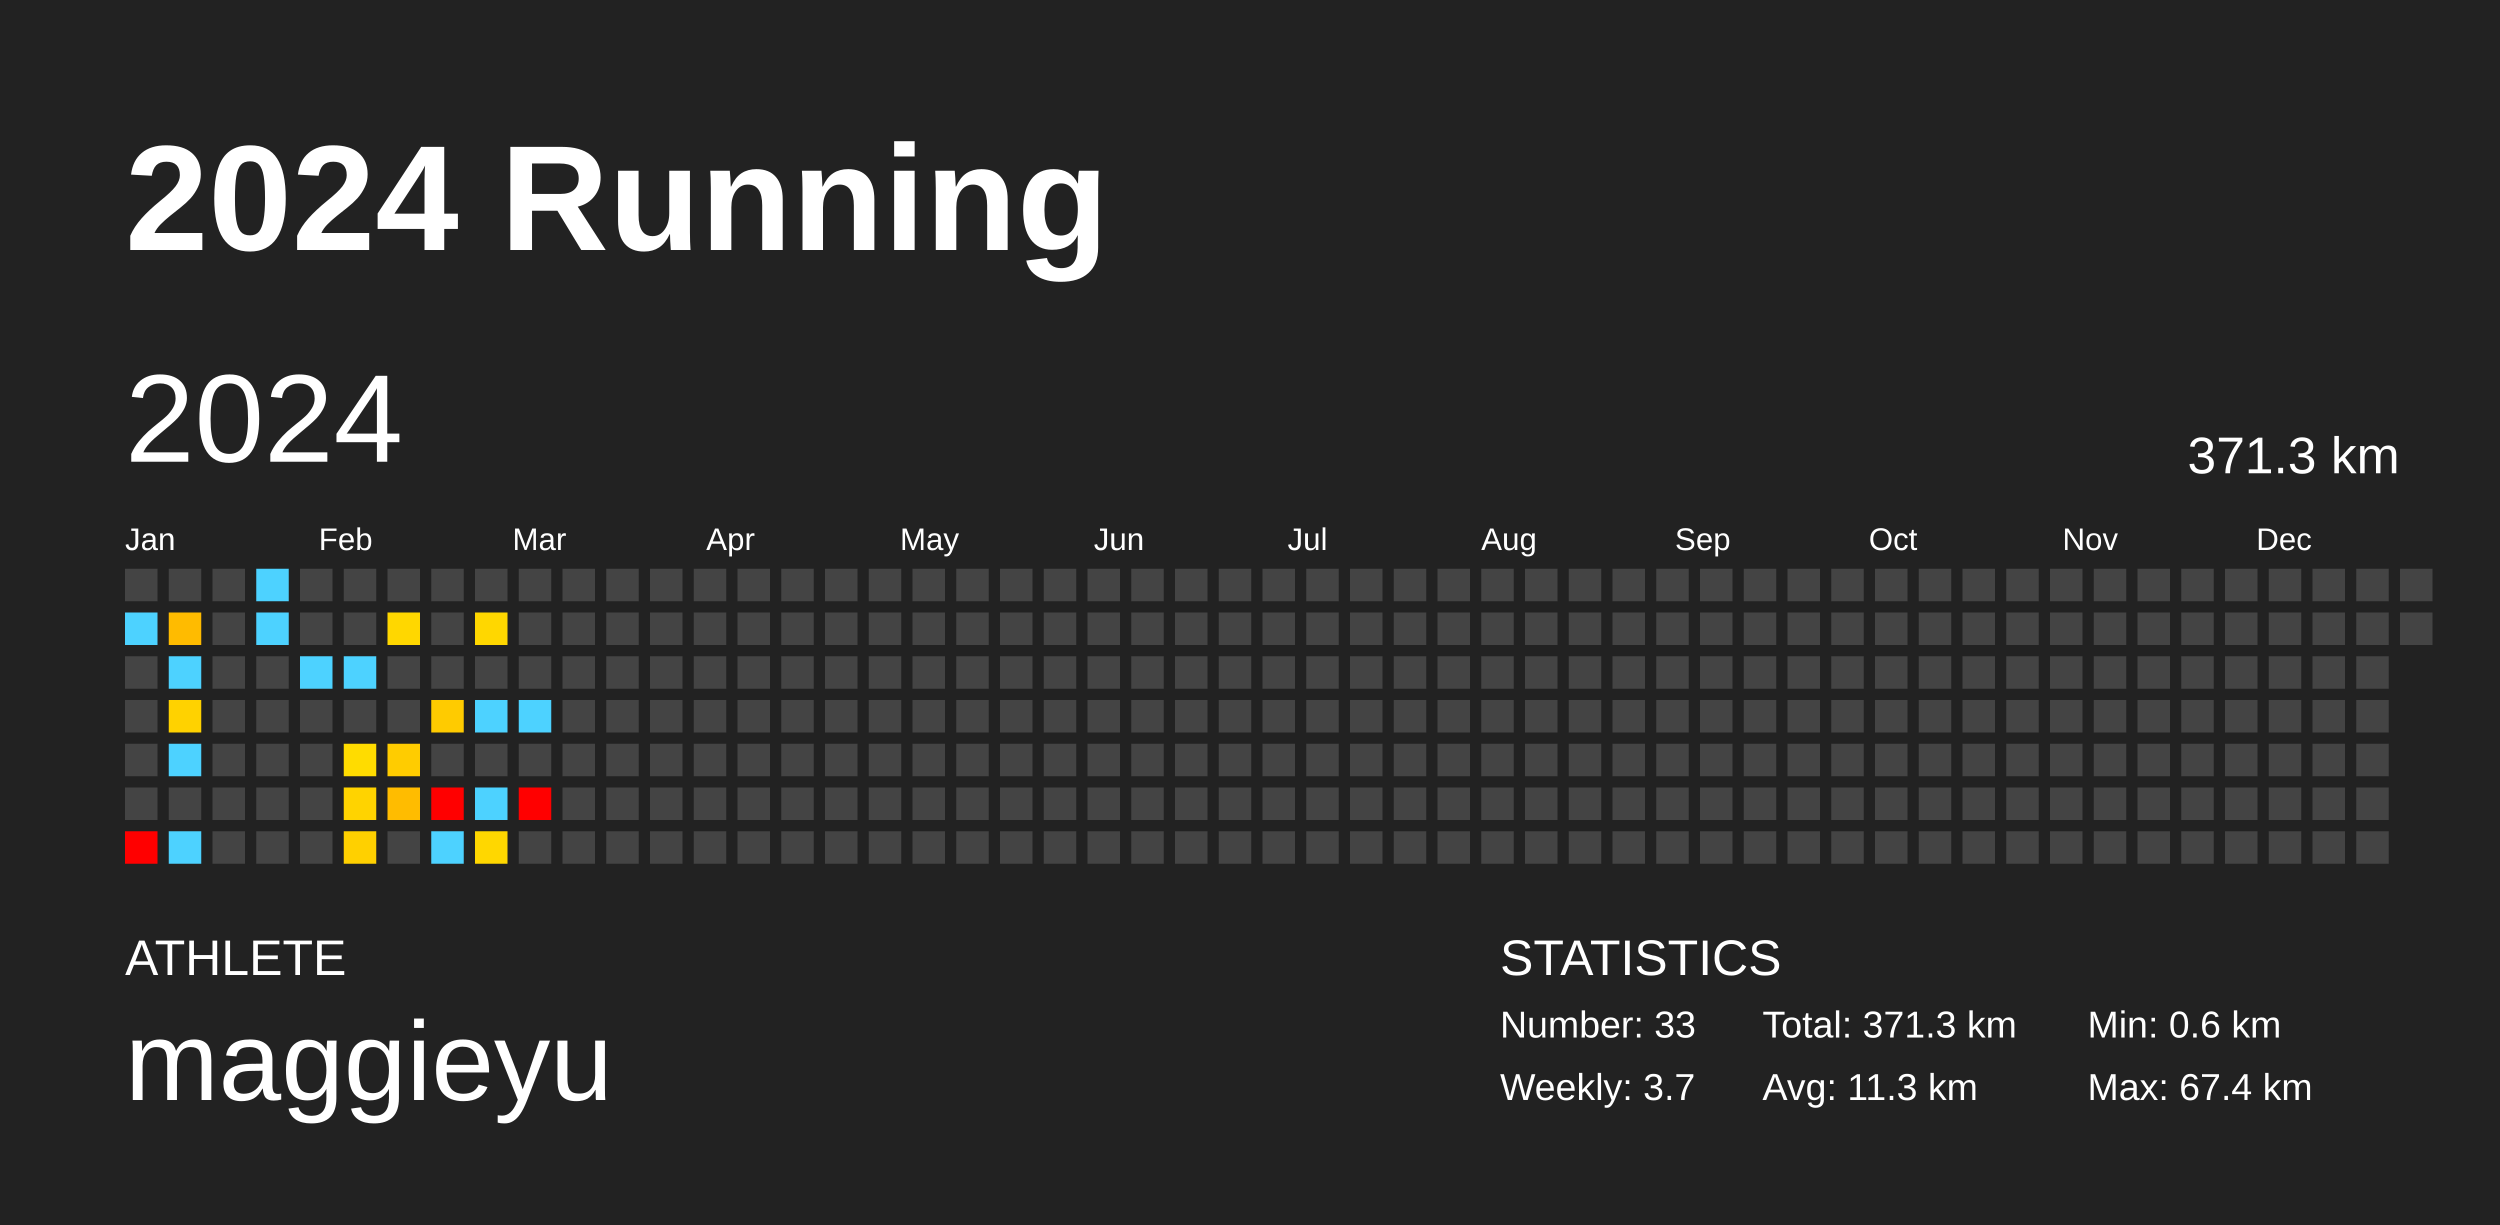
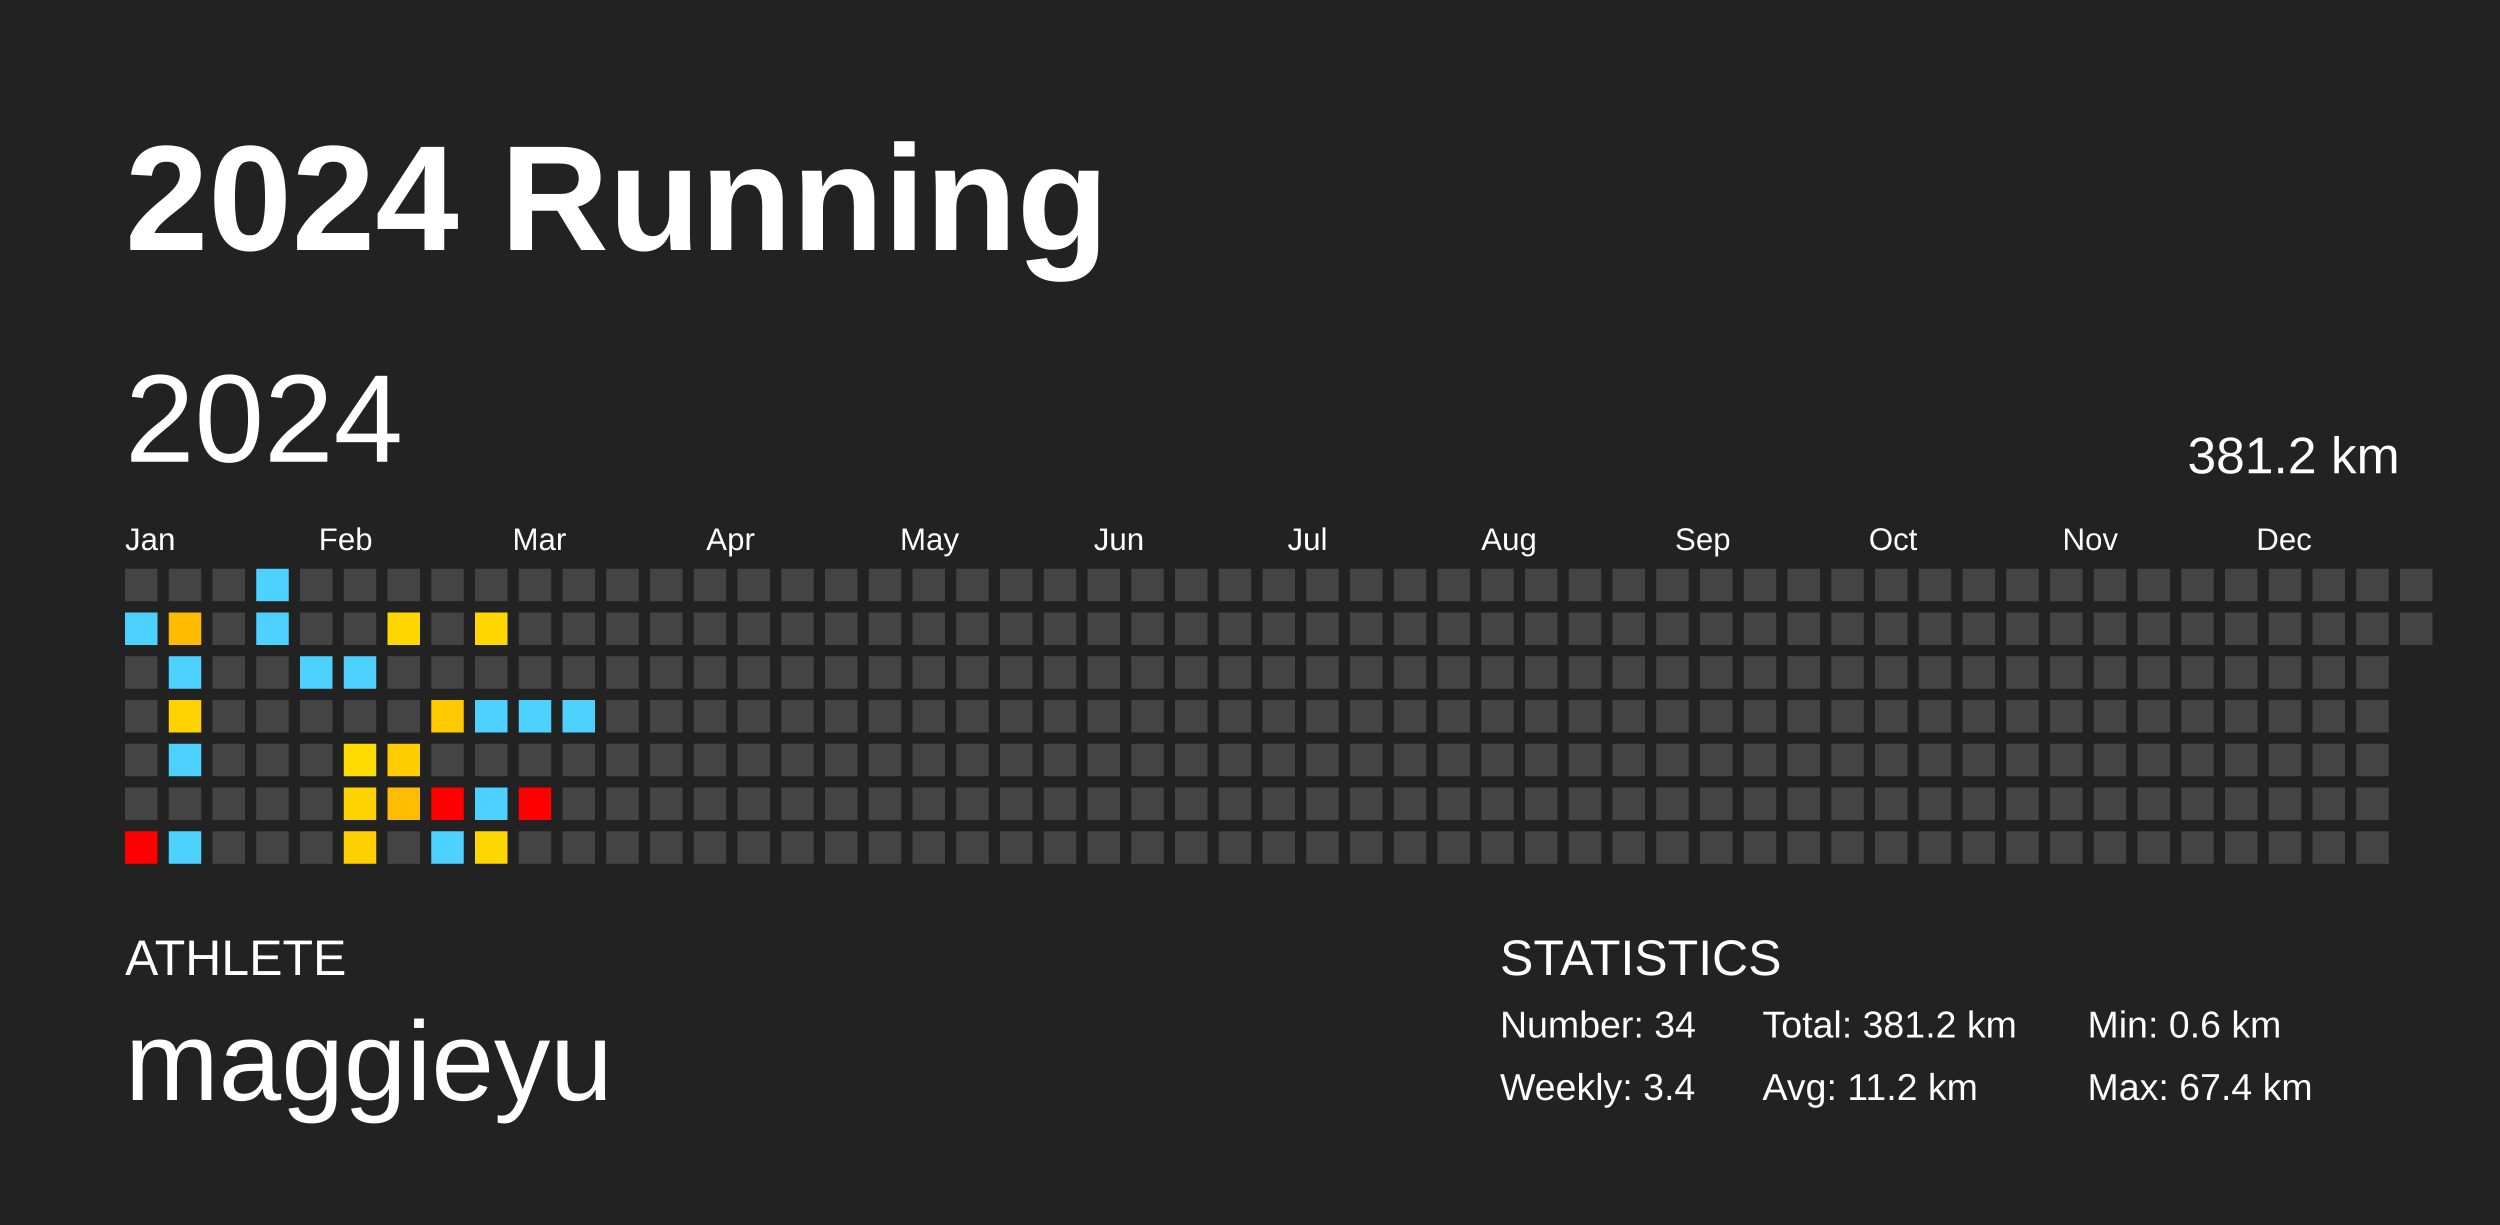
<svg xmlns="http://www.w3.org/2000/svg" baseProfile="full" height="98mm" version="1.1" viewBox="0,0,200,98" width="200mm">
  <defs />
  <rect fill="#222222" height="98" width="200" x="0" y="0" />
  <text fill="#FFFFFF" style="font-size:12px; font-family:Arial; font-weight:bold;" x="10" y="20">2024 Running</text>
  <text fill="#FFFFFF" style="font-size:4px; font-family:Arial" x="10" y="78">ATHLETE</text>
  <text fill="#FFFFFF" style="font-size:9px; font-family:Arial" x="10" y="88">maggieyu</text>
  <text fill="#FFFFFF" style="font-size:4px; font-family:Arial" x="120" y="78">STATISTICS</text>
-   <text fill="#FFFFFF" style="font-size:3px; font-family:Arial" x="120" y="83">Number: 33</text>
-   <text fill="#FFFFFF" style="font-size:3px; font-family:Arial" x="120" y="88">Weekly: 3.7</text>
-   <text fill="#FFFFFF" style="font-size:3px; font-family:Arial" x="141" y="83">Total: 371.3 km</text>
-   <text fill="#FFFFFF" style="font-size:3px; font-family:Arial" x="141" y="88">Avg: 11.3 km</text>
+   <text fill="#FFFFFF" style="font-size:3px; font-family:Arial" x="120" y="83">Number: 34</text>
+   <text fill="#FFFFFF" style="font-size:3px; font-family:Arial" x="120" y="88">Weekly: 3.4</text>
+   <text fill="#FFFFFF" style="font-size:3px; font-family:Arial" x="141" y="83">Total: 381.2 km</text>
+   <text fill="#FFFFFF" style="font-size:3px; font-family:Arial" x="141" y="88">Avg: 11.2 km</text>
  <text fill="#FFFFFF" style="font-size:3px; font-family:Arial" x="167" y="83">Min: 0.6 km</text>
  <text fill="#FFFFFF" style="font-size:3px; font-family:Arial" x="167" y="88">Max: 67.4 km</text>
  <text dominant-baseline="hanging" fill="#FFFFFF" style="font-size:10.0px; font-family:Arial;" x="10" y="30">2024</text>
-   <text dominant-baseline="hanging" fill="#FFFFFF" style="font-size:4.125px; font-family:Arial;" x="175" y="35">371.3 km</text>
+   <text dominant-baseline="hanging" fill="#FFFFFF" style="font-size:4.125px; font-family:Arial;" x="175" y="35">381.2 km</text>
  <text fill="#FFFFFF" style="font-size:2.5px; font-family:Arial" x="10.0" y="44">Jan</text>
  <text fill="#FFFFFF" style="font-size:2.5px; font-family:Arial" x="25.5" y="44">Feb</text>
  <text fill="#FFFFFF" style="font-size:2.5px; font-family:Arial" x="41.0" y="44">Mar</text>
  <text fill="#FFFFFF" style="font-size:2.5px; font-family:Arial" x="56.5" y="44">Apr</text>
  <text fill="#FFFFFF" style="font-size:2.5px; font-family:Arial" x="72.0" y="44">May</text>
  <text fill="#FFFFFF" style="font-size:2.5px; font-family:Arial" x="87.5" y="44">Jun</text>
  <text fill="#FFFFFF" style="font-size:2.5px; font-family:Arial" x="103.0" y="44">Jul</text>
  <text fill="#FFFFFF" style="font-size:2.5px; font-family:Arial" x="118.5" y="44">Aug</text>
  <text fill="#FFFFFF" style="font-size:2.5px; font-family:Arial" x="134.0" y="44">Sep</text>
  <text fill="#FFFFFF" style="font-size:2.5px; font-family:Arial" x="149.5" y="44">Oct</text>
  <text fill="#FFFFFF" style="font-size:2.5px; font-family:Arial" x="165.0" y="44">Nov</text>
  <text fill="#FFFFFF" style="font-size:2.5px; font-family:Arial" x="180.5" y="44">Dec</text>
  <rect fill="#444444" height="2.6" width="2.6" x="10.0" y="45.5" />
  <rect fill="#4dd2ff" height="2.6" width="2.6" x="10.0" y="49.0" />
  <rect fill="#444444" height="2.6" width="2.6" x="10.0" y="52.5" />
  <rect fill="#444444" height="2.6" width="2.6" x="10.0" y="56.0" />
  <rect fill="#444444" height="2.6" width="2.6" x="10.0" y="59.5" />
  <rect fill="#444444" height="2.6" width="2.6" x="10.0" y="63.0" />
  <rect fill="red" height="2.6" width="2.6" x="10.0" y="66.5" />
  <rect fill="#444444" height="2.6" width="2.6" x="13.5" y="45.5" />
  <rect fill="#ffbb00" height="2.6" width="2.6" x="13.5" y="49.0" />
  <rect fill="#4dd2ff" height="2.6" width="2.6" x="13.5" y="52.5" />
  <rect fill="#ffd200" height="2.6" width="2.6" x="13.5" y="56.0" />
  <rect fill="#4dd2ff" height="2.6" width="2.6" x="13.5" y="59.5" />
  <rect fill="#444444" height="2.6" width="2.6" x="13.5" y="63.0" />
  <rect fill="#4dd2ff" height="2.6" width="2.6" x="13.5" y="66.5" />
  <rect fill="#444444" height="2.6" width="2.6" x="17.0" y="45.5" />
  <rect fill="#444444" height="2.6" width="2.6" x="17.0" y="49.0" />
  <rect fill="#444444" height="2.6" width="2.6" x="17.0" y="52.5" />
  <rect fill="#444444" height="2.6" width="2.6" x="17.0" y="56.0" />
  <rect fill="#444444" height="2.6" width="2.6" x="17.0" y="59.5" />
  <rect fill="#444444" height="2.6" width="2.6" x="17.0" y="63.0" />
  <rect fill="#444444" height="2.6" width="2.6" x="17.0" y="66.5" />
  <rect fill="#4dd2ff" height="2.6" width="2.6" x="20.5" y="45.5" />
  <rect fill="#4dd2ff" height="2.6" width="2.6" x="20.5" y="49.0" />
  <rect fill="#444444" height="2.6" width="2.6" x="20.5" y="52.5" />
  <rect fill="#444444" height="2.6" width="2.6" x="20.5" y="56.0" />
  <rect fill="#444444" height="2.6" width="2.6" x="20.5" y="59.5" />
  <rect fill="#444444" height="2.6" width="2.6" x="20.5" y="63.0" />
  <rect fill="#444444" height="2.6" width="2.6" x="20.5" y="66.5" />
  <rect fill="#444444" height="2.6" width="2.6" x="24.0" y="45.5" />
  <rect fill="#444444" height="2.6" width="2.6" x="24.0" y="49.0" />
  <rect fill="#4dd2ff" height="2.6" width="2.6" x="24.0" y="52.5" />
  <rect fill="#444444" height="2.6" width="2.6" x="24.0" y="56.0" />
  <rect fill="#444444" height="2.6" width="2.6" x="24.0" y="59.5" />
  <rect fill="#444444" height="2.6" width="2.6" x="24.0" y="63.0" />
  <rect fill="#444444" height="2.6" width="2.6" x="24.0" y="66.5" />
  <rect fill="#444444" height="2.6" width="2.6" x="27.5" y="45.5" />
  <rect fill="#444444" height="2.6" width="2.6" x="27.5" y="49.0" />
  <rect fill="#4dd2ff" height="2.6" width="2.6" x="27.5" y="52.5" />
  <rect fill="#444444" height="2.6" width="2.6" x="27.5" y="56.0" />
  <rect fill="#ffdc00" height="2.6" width="2.6" x="27.5" y="59.5" />
  <rect fill="#ffd300" height="2.6" width="2.6" x="27.5" y="63.0" />
  <rect fill="#ffd000" height="2.6" width="2.6" x="27.5" y="66.5" />
  <rect fill="#444444" height="2.6" width="2.6" x="31.0" y="45.5" />
  <rect fill="#ffd700" height="2.6" width="2.6" x="31.0" y="49.0" />
  <rect fill="#444444" height="2.6" width="2.6" x="31.0" y="52.5" />
  <rect fill="#444444" height="2.6" width="2.6" x="31.0" y="56.0" />
  <rect fill="#ffcc00" height="2.6" width="2.6" x="31.0" y="59.5" />
  <rect fill="#ffbc00" height="2.6" width="2.6" x="31.0" y="63.0" />
  <rect fill="#444444" height="2.6" width="2.6" x="31.0" y="66.5" />
  <rect fill="#444444" height="2.6" width="2.6" x="34.5" y="45.5" />
  <rect fill="#444444" height="2.6" width="2.6" x="34.5" y="49.0" />
  <rect fill="#444444" height="2.6" width="2.6" x="34.5" y="52.5" />
  <rect fill="#ffcb00" height="2.6" width="2.6" x="34.5" y="56.0" />
  <rect fill="#444444" height="2.6" width="2.6" x="34.5" y="59.5" />
  <rect fill="red" height="2.6" width="2.6" x="34.5" y="63.0" />
  <rect fill="#4dd2ff" height="2.6" width="2.6" x="34.5" y="66.5" />
  <rect fill="#444444" height="2.6" width="2.6" x="38.0" y="45.5" />
  <rect fill="#ffd700" height="2.6" width="2.6" x="38.0" y="49.0" />
  <rect fill="#444444" height="2.6" width="2.6" x="38.0" y="52.5" />
  <rect fill="#4dd2ff" height="2.6" width="2.6" x="38.0" y="56.0" />
  <rect fill="#444444" height="2.6" width="2.6" x="38.0" y="59.5" />
  <rect fill="#4dd2ff" height="2.6" width="2.6" x="38.0" y="63.0" />
  <rect fill="#ffd700" height="2.6" width="2.6" x="38.0" y="66.5" />
  <rect fill="#444444" height="2.6" width="2.6" x="41.5" y="45.5" />
  <rect fill="#444444" height="2.6" width="2.6" x="41.5" y="49.0" />
  <rect fill="#444444" height="2.6" width="2.6" x="41.5" y="52.5" />
  <rect fill="#4dd2ff" height="2.6" width="2.6" x="41.5" y="56.0" />
  <rect fill="#444444" height="2.6" width="2.6" x="41.5" y="59.5" />
  <rect fill="red" height="2.6" width="2.6" x="41.5" y="63.0" />
  <rect fill="#444444" height="2.6" width="2.6" x="41.5" y="66.5" />
  <rect fill="#444444" height="2.6" width="2.6" x="45.0" y="45.5" />
  <rect fill="#444444" height="2.6" width="2.6" x="45.0" y="49.0" />
  <rect fill="#444444" height="2.6" width="2.6" x="45.0" y="52.5" />
-   <rect fill="#444444" height="2.6" width="2.6" x="45.0" y="56.0" />
+   <rect fill="#4dd2ff" height="2.6" width="2.6" x="45.0" y="56.0" />
  <rect fill="#444444" height="2.6" width="2.6" x="45.0" y="59.5" />
  <rect fill="#444444" height="2.6" width="2.6" x="45.0" y="63.0" />
  <rect fill="#444444" height="2.6" width="2.6" x="45.0" y="66.5" />
  <rect fill="#444444" height="2.6" width="2.6" x="48.5" y="45.5" />
  <rect fill="#444444" height="2.6" width="2.6" x="48.5" y="49.0" />
  <rect fill="#444444" height="2.6" width="2.6" x="48.5" y="52.5" />
  <rect fill="#444444" height="2.6" width="2.6" x="48.5" y="56.0" />
  <rect fill="#444444" height="2.6" width="2.6" x="48.5" y="59.5" />
  <rect fill="#444444" height="2.6" width="2.6" x="48.5" y="63.0" />
  <rect fill="#444444" height="2.6" width="2.6" x="48.5" y="66.5" />
  <rect fill="#444444" height="2.6" width="2.6" x="52.0" y="45.5" />
  <rect fill="#444444" height="2.6" width="2.6" x="52.0" y="49.0" />
  <rect fill="#444444" height="2.6" width="2.6" x="52.0" y="52.5" />
  <rect fill="#444444" height="2.6" width="2.6" x="52.0" y="56.0" />
  <rect fill="#444444" height="2.6" width="2.6" x="52.0" y="59.5" />
  <rect fill="#444444" height="2.6" width="2.6" x="52.0" y="63.0" />
  <rect fill="#444444" height="2.6" width="2.6" x="52.0" y="66.5" />
  <rect fill="#444444" height="2.6" width="2.6" x="55.5" y="45.5" />
  <rect fill="#444444" height="2.6" width="2.6" x="55.5" y="49.0" />
  <rect fill="#444444" height="2.6" width="2.6" x="55.5" y="52.5" />
  <rect fill="#444444" height="2.6" width="2.6" x="55.5" y="56.0" />
  <rect fill="#444444" height="2.6" width="2.6" x="55.5" y="59.5" />
  <rect fill="#444444" height="2.6" width="2.6" x="55.5" y="63.0" />
  <rect fill="#444444" height="2.6" width="2.6" x="55.5" y="66.5" />
  <rect fill="#444444" height="2.6" width="2.6" x="59.0" y="45.5" />
  <rect fill="#444444" height="2.6" width="2.6" x="59.0" y="49.0" />
  <rect fill="#444444" height="2.6" width="2.6" x="59.0" y="52.5" />
  <rect fill="#444444" height="2.6" width="2.6" x="59.0" y="56.0" />
  <rect fill="#444444" height="2.6" width="2.6" x="59.0" y="59.5" />
  <rect fill="#444444" height="2.6" width="2.6" x="59.0" y="63.0" />
  <rect fill="#444444" height="2.6" width="2.6" x="59.0" y="66.5" />
  <rect fill="#444444" height="2.6" width="2.6" x="62.5" y="45.5" />
  <rect fill="#444444" height="2.6" width="2.6" x="62.5" y="49.0" />
  <rect fill="#444444" height="2.6" width="2.6" x="62.5" y="52.5" />
  <rect fill="#444444" height="2.6" width="2.6" x="62.5" y="56.0" />
  <rect fill="#444444" height="2.6" width="2.6" x="62.5" y="59.5" />
  <rect fill="#444444" height="2.6" width="2.6" x="62.5" y="63.0" />
  <rect fill="#444444" height="2.6" width="2.6" x="62.5" y="66.5" />
  <rect fill="#444444" height="2.6" width="2.6" x="66.0" y="45.5" />
  <rect fill="#444444" height="2.6" width="2.6" x="66.0" y="49.0" />
  <rect fill="#444444" height="2.6" width="2.6" x="66.0" y="52.5" />
  <rect fill="#444444" height="2.6" width="2.6" x="66.0" y="56.0" />
  <rect fill="#444444" height="2.6" width="2.6" x="66.0" y="59.5" />
  <rect fill="#444444" height="2.6" width="2.6" x="66.0" y="63.0" />
  <rect fill="#444444" height="2.6" width="2.6" x="66.0" y="66.5" />
  <rect fill="#444444" height="2.6" width="2.6" x="69.5" y="45.5" />
  <rect fill="#444444" height="2.6" width="2.6" x="69.5" y="49.0" />
  <rect fill="#444444" height="2.6" width="2.6" x="69.5" y="52.5" />
  <rect fill="#444444" height="2.6" width="2.6" x="69.5" y="56.0" />
  <rect fill="#444444" height="2.6" width="2.6" x="69.5" y="59.5" />
  <rect fill="#444444" height="2.6" width="2.6" x="69.5" y="63.0" />
  <rect fill="#444444" height="2.6" width="2.6" x="69.5" y="66.5" />
  <rect fill="#444444" height="2.6" width="2.6" x="73.0" y="45.5" />
  <rect fill="#444444" height="2.6" width="2.6" x="73.0" y="49.0" />
  <rect fill="#444444" height="2.6" width="2.6" x="73.0" y="52.5" />
  <rect fill="#444444" height="2.6" width="2.6" x="73.0" y="56.0" />
  <rect fill="#444444" height="2.6" width="2.6" x="73.0" y="59.5" />
  <rect fill="#444444" height="2.6" width="2.6" x="73.0" y="63.0" />
  <rect fill="#444444" height="2.6" width="2.6" x="73.0" y="66.5" />
  <rect fill="#444444" height="2.6" width="2.6" x="76.5" y="45.5" />
  <rect fill="#444444" height="2.6" width="2.6" x="76.5" y="49.0" />
  <rect fill="#444444" height="2.6" width="2.6" x="76.5" y="52.5" />
  <rect fill="#444444" height="2.6" width="2.6" x="76.5" y="56.0" />
  <rect fill="#444444" height="2.6" width="2.6" x="76.5" y="59.5" />
  <rect fill="#444444" height="2.6" width="2.6" x="76.5" y="63.0" />
  <rect fill="#444444" height="2.6" width="2.6" x="76.5" y="66.5" />
  <rect fill="#444444" height="2.6" width="2.6" x="80.0" y="45.5" />
  <rect fill="#444444" height="2.6" width="2.6" x="80.0" y="49.0" />
  <rect fill="#444444" height="2.6" width="2.6" x="80.0" y="52.5" />
  <rect fill="#444444" height="2.6" width="2.6" x="80.0" y="56.0" />
  <rect fill="#444444" height="2.6" width="2.6" x="80.0" y="59.5" />
  <rect fill="#444444" height="2.6" width="2.6" x="80.0" y="63.0" />
  <rect fill="#444444" height="2.6" width="2.6" x="80.0" y="66.5" />
  <rect fill="#444444" height="2.6" width="2.6" x="83.5" y="45.5" />
  <rect fill="#444444" height="2.6" width="2.6" x="83.5" y="49.0" />
  <rect fill="#444444" height="2.6" width="2.6" x="83.5" y="52.5" />
  <rect fill="#444444" height="2.6" width="2.6" x="83.5" y="56.0" />
  <rect fill="#444444" height="2.6" width="2.6" x="83.5" y="59.5" />
  <rect fill="#444444" height="2.6" width="2.6" x="83.5" y="63.0" />
  <rect fill="#444444" height="2.6" width="2.6" x="83.5" y="66.5" />
  <rect fill="#444444" height="2.6" width="2.6" x="87.0" y="45.5" />
  <rect fill="#444444" height="2.6" width="2.6" x="87.0" y="49.0" />
  <rect fill="#444444" height="2.6" width="2.6" x="87.0" y="52.5" />
  <rect fill="#444444" height="2.6" width="2.6" x="87.0" y="56.0" />
  <rect fill="#444444" height="2.6" width="2.6" x="87.0" y="59.5" />
  <rect fill="#444444" height="2.6" width="2.6" x="87.0" y="63.0" />
  <rect fill="#444444" height="2.6" width="2.6" x="87.0" y="66.5" />
  <rect fill="#444444" height="2.6" width="2.6" x="90.5" y="45.5" />
  <rect fill="#444444" height="2.6" width="2.6" x="90.5" y="49.0" />
  <rect fill="#444444" height="2.6" width="2.6" x="90.5" y="52.5" />
  <rect fill="#444444" height="2.6" width="2.6" x="90.5" y="56.0" />
  <rect fill="#444444" height="2.6" width="2.6" x="90.5" y="59.5" />
  <rect fill="#444444" height="2.6" width="2.6" x="90.5" y="63.0" />
  <rect fill="#444444" height="2.6" width="2.6" x="90.5" y="66.5" />
  <rect fill="#444444" height="2.6" width="2.6" x="94.0" y="45.5" />
  <rect fill="#444444" height="2.6" width="2.6" x="94.0" y="49.0" />
  <rect fill="#444444" height="2.6" width="2.6" x="94.0" y="52.5" />
  <rect fill="#444444" height="2.6" width="2.6" x="94.0" y="56.0" />
  <rect fill="#444444" height="2.6" width="2.6" x="94.0" y="59.5" />
  <rect fill="#444444" height="2.6" width="2.6" x="94.0" y="63.0" />
  <rect fill="#444444" height="2.6" width="2.6" x="94.0" y="66.5" />
  <rect fill="#444444" height="2.6" width="2.6" x="97.5" y="45.5" />
  <rect fill="#444444" height="2.6" width="2.6" x="97.5" y="49.0" />
  <rect fill="#444444" height="2.6" width="2.6" x="97.5" y="52.5" />
  <rect fill="#444444" height="2.6" width="2.6" x="97.5" y="56.0" />
  <rect fill="#444444" height="2.6" width="2.6" x="97.5" y="59.5" />
  <rect fill="#444444" height="2.6" width="2.6" x="97.5" y="63.0" />
  <rect fill="#444444" height="2.6" width="2.6" x="97.5" y="66.5" />
  <rect fill="#444444" height="2.6" width="2.6" x="101.0" y="45.5" />
  <rect fill="#444444" height="2.6" width="2.6" x="101.0" y="49.0" />
  <rect fill="#444444" height="2.6" width="2.6" x="101.0" y="52.5" />
  <rect fill="#444444" height="2.6" width="2.6" x="101.0" y="56.0" />
  <rect fill="#444444" height="2.6" width="2.6" x="101.0" y="59.5" />
  <rect fill="#444444" height="2.6" width="2.6" x="101.0" y="63.0" />
  <rect fill="#444444" height="2.6" width="2.6" x="101.0" y="66.5" />
  <rect fill="#444444" height="2.6" width="2.6" x="104.5" y="45.5" />
  <rect fill="#444444" height="2.6" width="2.6" x="104.5" y="49.0" />
  <rect fill="#444444" height="2.6" width="2.6" x="104.5" y="52.5" />
  <rect fill="#444444" height="2.6" width="2.6" x="104.5" y="56.0" />
  <rect fill="#444444" height="2.6" width="2.6" x="104.5" y="59.5" />
  <rect fill="#444444" height="2.6" width="2.6" x="104.5" y="63.0" />
  <rect fill="#444444" height="2.6" width="2.6" x="104.5" y="66.5" />
  <rect fill="#444444" height="2.6" width="2.6" x="108.0" y="45.5" />
  <rect fill="#444444" height="2.6" width="2.6" x="108.0" y="49.0" />
  <rect fill="#444444" height="2.6" width="2.6" x="108.0" y="52.5" />
  <rect fill="#444444" height="2.6" width="2.6" x="108.0" y="56.0" />
  <rect fill="#444444" height="2.6" width="2.6" x="108.0" y="59.5" />
  <rect fill="#444444" height="2.6" width="2.6" x="108.0" y="63.0" />
  <rect fill="#444444" height="2.6" width="2.6" x="108.0" y="66.5" />
  <rect fill="#444444" height="2.6" width="2.6" x="111.5" y="45.5" />
  <rect fill="#444444" height="2.6" width="2.6" x="111.5" y="49.0" />
  <rect fill="#444444" height="2.6" width="2.6" x="111.5" y="52.5" />
  <rect fill="#444444" height="2.6" width="2.6" x="111.5" y="56.0" />
  <rect fill="#444444" height="2.6" width="2.6" x="111.5" y="59.5" />
  <rect fill="#444444" height="2.6" width="2.6" x="111.5" y="63.0" />
  <rect fill="#444444" height="2.6" width="2.6" x="111.5" y="66.5" />
  <rect fill="#444444" height="2.6" width="2.6" x="115.0" y="45.5" />
  <rect fill="#444444" height="2.6" width="2.6" x="115.0" y="49.0" />
  <rect fill="#444444" height="2.6" width="2.6" x="115.0" y="52.5" />
  <rect fill="#444444" height="2.6" width="2.6" x="115.0" y="56.0" />
  <rect fill="#444444" height="2.6" width="2.6" x="115.0" y="59.5" />
  <rect fill="#444444" height="2.6" width="2.6" x="115.0" y="63.0" />
  <rect fill="#444444" height="2.6" width="2.6" x="115.0" y="66.5" />
  <rect fill="#444444" height="2.6" width="2.6" x="118.5" y="45.5" />
  <rect fill="#444444" height="2.6" width="2.6" x="118.5" y="49.0" />
  <rect fill="#444444" height="2.6" width="2.6" x="118.5" y="52.5" />
  <rect fill="#444444" height="2.6" width="2.6" x="118.5" y="56.0" />
  <rect fill="#444444" height="2.6" width="2.6" x="118.5" y="59.5" />
  <rect fill="#444444" height="2.6" width="2.6" x="118.5" y="63.0" />
  <rect fill="#444444" height="2.6" width="2.6" x="118.5" y="66.5" />
  <rect fill="#444444" height="2.6" width="2.6" x="122.0" y="45.5" />
  <rect fill="#444444" height="2.6" width="2.6" x="122.0" y="49.0" />
  <rect fill="#444444" height="2.6" width="2.6" x="122.0" y="52.5" />
  <rect fill="#444444" height="2.6" width="2.6" x="122.0" y="56.0" />
  <rect fill="#444444" height="2.6" width="2.6" x="122.0" y="59.5" />
  <rect fill="#444444" height="2.6" width="2.6" x="122.0" y="63.0" />
  <rect fill="#444444" height="2.6" width="2.6" x="122.0" y="66.5" />
  <rect fill="#444444" height="2.6" width="2.6" x="125.5" y="45.5" />
  <rect fill="#444444" height="2.6" width="2.6" x="125.5" y="49.0" />
  <rect fill="#444444" height="2.6" width="2.6" x="125.5" y="52.5" />
  <rect fill="#444444" height="2.6" width="2.6" x="125.5" y="56.0" />
  <rect fill="#444444" height="2.6" width="2.6" x="125.5" y="59.5" />
  <rect fill="#444444" height="2.6" width="2.6" x="125.5" y="63.0" />
  <rect fill="#444444" height="2.6" width="2.6" x="125.5" y="66.5" />
  <rect fill="#444444" height="2.6" width="2.6" x="129.0" y="45.5" />
  <rect fill="#444444" height="2.6" width="2.6" x="129.0" y="49.0" />
  <rect fill="#444444" height="2.6" width="2.6" x="129.0" y="52.5" />
  <rect fill="#444444" height="2.6" width="2.6" x="129.0" y="56.0" />
  <rect fill="#444444" height="2.6" width="2.6" x="129.0" y="59.5" />
  <rect fill="#444444" height="2.6" width="2.6" x="129.0" y="63.0" />
  <rect fill="#444444" height="2.6" width="2.6" x="129.0" y="66.5" />
  <rect fill="#444444" height="2.6" width="2.6" x="132.5" y="45.5" />
  <rect fill="#444444" height="2.6" width="2.6" x="132.5" y="49.0" />
  <rect fill="#444444" height="2.6" width="2.6" x="132.5" y="52.5" />
  <rect fill="#444444" height="2.6" width="2.6" x="132.5" y="56.0" />
  <rect fill="#444444" height="2.6" width="2.6" x="132.5" y="59.5" />
  <rect fill="#444444" height="2.6" width="2.6" x="132.5" y="63.0" />
  <rect fill="#444444" height="2.6" width="2.6" x="132.5" y="66.5" />
  <rect fill="#444444" height="2.6" width="2.6" x="136.0" y="45.5" />
  <rect fill="#444444" height="2.6" width="2.6" x="136.0" y="49.0" />
  <rect fill="#444444" height="2.6" width="2.6" x="136.0" y="52.5" />
  <rect fill="#444444" height="2.6" width="2.6" x="136.0" y="56.0" />
  <rect fill="#444444" height="2.6" width="2.6" x="136.0" y="59.5" />
  <rect fill="#444444" height="2.6" width="2.6" x="136.0" y="63.0" />
  <rect fill="#444444" height="2.6" width="2.6" x="136.0" y="66.5" />
  <rect fill="#444444" height="2.6" width="2.6" x="139.5" y="45.5" />
  <rect fill="#444444" height="2.6" width="2.6" x="139.5" y="49.0" />
  <rect fill="#444444" height="2.6" width="2.6" x="139.5" y="52.5" />
  <rect fill="#444444" height="2.6" width="2.6" x="139.5" y="56.0" />
  <rect fill="#444444" height="2.6" width="2.6" x="139.5" y="59.5" />
  <rect fill="#444444" height="2.6" width="2.6" x="139.5" y="63.0" />
  <rect fill="#444444" height="2.6" width="2.6" x="139.5" y="66.5" />
  <rect fill="#444444" height="2.6" width="2.6" x="143.0" y="45.5" />
  <rect fill="#444444" height="2.6" width="2.6" x="143.0" y="49.0" />
  <rect fill="#444444" height="2.6" width="2.6" x="143.0" y="52.5" />
  <rect fill="#444444" height="2.6" width="2.6" x="143.0" y="56.0" />
  <rect fill="#444444" height="2.6" width="2.6" x="143.0" y="59.5" />
  <rect fill="#444444" height="2.6" width="2.6" x="143.0" y="63.0" />
  <rect fill="#444444" height="2.6" width="2.6" x="143.0" y="66.5" />
  <rect fill="#444444" height="2.6" width="2.6" x="146.5" y="45.5" />
  <rect fill="#444444" height="2.6" width="2.6" x="146.5" y="49.0" />
  <rect fill="#444444" height="2.6" width="2.6" x="146.5" y="52.5" />
  <rect fill="#444444" height="2.6" width="2.6" x="146.5" y="56.0" />
  <rect fill="#444444" height="2.6" width="2.6" x="146.5" y="59.5" />
  <rect fill="#444444" height="2.6" width="2.6" x="146.5" y="63.0" />
  <rect fill="#444444" height="2.6" width="2.6" x="146.5" y="66.5" />
  <rect fill="#444444" height="2.6" width="2.6" x="150.0" y="45.5" />
  <rect fill="#444444" height="2.6" width="2.6" x="150.0" y="49.0" />
  <rect fill="#444444" height="2.6" width="2.6" x="150.0" y="52.5" />
  <rect fill="#444444" height="2.6" width="2.6" x="150.0" y="56.0" />
  <rect fill="#444444" height="2.6" width="2.6" x="150.0" y="59.5" />
  <rect fill="#444444" height="2.6" width="2.6" x="150.0" y="63.0" />
  <rect fill="#444444" height="2.6" width="2.6" x="150.0" y="66.5" />
  <rect fill="#444444" height="2.6" width="2.6" x="153.5" y="45.5" />
  <rect fill="#444444" height="2.6" width="2.6" x="153.5" y="49.0" />
  <rect fill="#444444" height="2.6" width="2.6" x="153.5" y="52.5" />
  <rect fill="#444444" height="2.6" width="2.6" x="153.5" y="56.0" />
  <rect fill="#444444" height="2.6" width="2.6" x="153.5" y="59.5" />
  <rect fill="#444444" height="2.6" width="2.6" x="153.5" y="63.0" />
  <rect fill="#444444" height="2.6" width="2.6" x="153.5" y="66.5" />
  <rect fill="#444444" height="2.6" width="2.6" x="157.0" y="45.5" />
  <rect fill="#444444" height="2.6" width="2.6" x="157.0" y="49.0" />
  <rect fill="#444444" height="2.6" width="2.6" x="157.0" y="52.5" />
  <rect fill="#444444" height="2.6" width="2.6" x="157.0" y="56.0" />
  <rect fill="#444444" height="2.6" width="2.6" x="157.0" y="59.5" />
  <rect fill="#444444" height="2.6" width="2.6" x="157.0" y="63.0" />
  <rect fill="#444444" height="2.6" width="2.6" x="157.0" y="66.5" />
  <rect fill="#444444" height="2.6" width="2.6" x="160.5" y="45.5" />
  <rect fill="#444444" height="2.6" width="2.6" x="160.5" y="49.0" />
  <rect fill="#444444" height="2.6" width="2.6" x="160.5" y="52.5" />
  <rect fill="#444444" height="2.6" width="2.6" x="160.5" y="56.0" />
  <rect fill="#444444" height="2.6" width="2.6" x="160.5" y="59.5" />
  <rect fill="#444444" height="2.6" width="2.6" x="160.5" y="63.0" />
  <rect fill="#444444" height="2.6" width="2.6" x="160.5" y="66.5" />
  <rect fill="#444444" height="2.6" width="2.6" x="164.0" y="45.5" />
  <rect fill="#444444" height="2.6" width="2.6" x="164.0" y="49.0" />
  <rect fill="#444444" height="2.6" width="2.6" x="164.0" y="52.5" />
  <rect fill="#444444" height="2.6" width="2.6" x="164.0" y="56.0" />
  <rect fill="#444444" height="2.6" width="2.6" x="164.0" y="59.5" />
  <rect fill="#444444" height="2.6" width="2.6" x="164.0" y="63.0" />
  <rect fill="#444444" height="2.6" width="2.6" x="164.0" y="66.5" />
  <rect fill="#444444" height="2.6" width="2.6" x="167.5" y="45.5" />
  <rect fill="#444444" height="2.6" width="2.6" x="167.5" y="49.0" />
  <rect fill="#444444" height="2.6" width="2.6" x="167.5" y="52.5" />
  <rect fill="#444444" height="2.6" width="2.6" x="167.5" y="56.0" />
  <rect fill="#444444" height="2.6" width="2.6" x="167.5" y="59.5" />
  <rect fill="#444444" height="2.6" width="2.6" x="167.5" y="63.0" />
  <rect fill="#444444" height="2.6" width="2.6" x="167.5" y="66.5" />
  <rect fill="#444444" height="2.6" width="2.6" x="171.0" y="45.5" />
  <rect fill="#444444" height="2.6" width="2.6" x="171.0" y="49.0" />
  <rect fill="#444444" height="2.6" width="2.6" x="171.0" y="52.5" />
  <rect fill="#444444" height="2.6" width="2.6" x="171.0" y="56.0" />
  <rect fill="#444444" height="2.6" width="2.6" x="171.0" y="59.5" />
  <rect fill="#444444" height="2.6" width="2.6" x="171.0" y="63.0" />
  <rect fill="#444444" height="2.6" width="2.6" x="171.0" y="66.5" />
  <rect fill="#444444" height="2.6" width="2.6" x="174.5" y="45.5" />
  <rect fill="#444444" height="2.6" width="2.6" x="174.5" y="49.0" />
  <rect fill="#444444" height="2.6" width="2.6" x="174.5" y="52.5" />
  <rect fill="#444444" height="2.6" width="2.6" x="174.5" y="56.0" />
  <rect fill="#444444" height="2.6" width="2.6" x="174.5" y="59.5" />
  <rect fill="#444444" height="2.6" width="2.6" x="174.5" y="63.0" />
  <rect fill="#444444" height="2.6" width="2.6" x="174.5" y="66.5" />
  <rect fill="#444444" height="2.6" width="2.6" x="178.0" y="45.5" />
  <rect fill="#444444" height="2.6" width="2.6" x="178.0" y="49.0" />
  <rect fill="#444444" height="2.6" width="2.6" x="178.0" y="52.5" />
  <rect fill="#444444" height="2.6" width="2.6" x="178.0" y="56.0" />
  <rect fill="#444444" height="2.6" width="2.6" x="178.0" y="59.5" />
  <rect fill="#444444" height="2.6" width="2.6" x="178.0" y="63.0" />
  <rect fill="#444444" height="2.6" width="2.6" x="178.0" y="66.5" />
  <rect fill="#444444" height="2.6" width="2.6" x="181.5" y="45.5" />
  <rect fill="#444444" height="2.6" width="2.6" x="181.5" y="49.0" />
  <rect fill="#444444" height="2.6" width="2.6" x="181.5" y="52.5" />
  <rect fill="#444444" height="2.6" width="2.6" x="181.5" y="56.0" />
  <rect fill="#444444" height="2.6" width="2.6" x="181.5" y="59.5" />
  <rect fill="#444444" height="2.6" width="2.6" x="181.5" y="63.0" />
  <rect fill="#444444" height="2.6" width="2.6" x="181.5" y="66.5" />
  <rect fill="#444444" height="2.6" width="2.6" x="185.0" y="45.5" />
  <rect fill="#444444" height="2.6" width="2.6" x="185.0" y="49.0" />
  <rect fill="#444444" height="2.6" width="2.6" x="185.0" y="52.5" />
  <rect fill="#444444" height="2.6" width="2.6" x="185.0" y="56.0" />
  <rect fill="#444444" height="2.6" width="2.6" x="185.0" y="59.5" />
  <rect fill="#444444" height="2.6" width="2.6" x="185.0" y="63.0" />
  <rect fill="#444444" height="2.6" width="2.6" x="185.0" y="66.5" />
  <rect fill="#444444" height="2.6" width="2.6" x="188.5" y="45.5" />
  <rect fill="#444444" height="2.6" width="2.6" x="188.5" y="49.0" />
  <rect fill="#444444" height="2.6" width="2.6" x="188.5" y="52.5" />
  <rect fill="#444444" height="2.6" width="2.6" x="188.5" y="56.0" />
  <rect fill="#444444" height="2.6" width="2.6" x="188.5" y="59.5" />
  <rect fill="#444444" height="2.6" width="2.6" x="188.5" y="63.0" />
  <rect fill="#444444" height="2.6" width="2.6" x="188.5" y="66.5" />
  <rect fill="#444444" height="2.6" width="2.6" x="192.0" y="45.5" />
  <rect fill="#444444" height="2.6" width="2.6" x="192.0" y="49.0" />
</svg>
